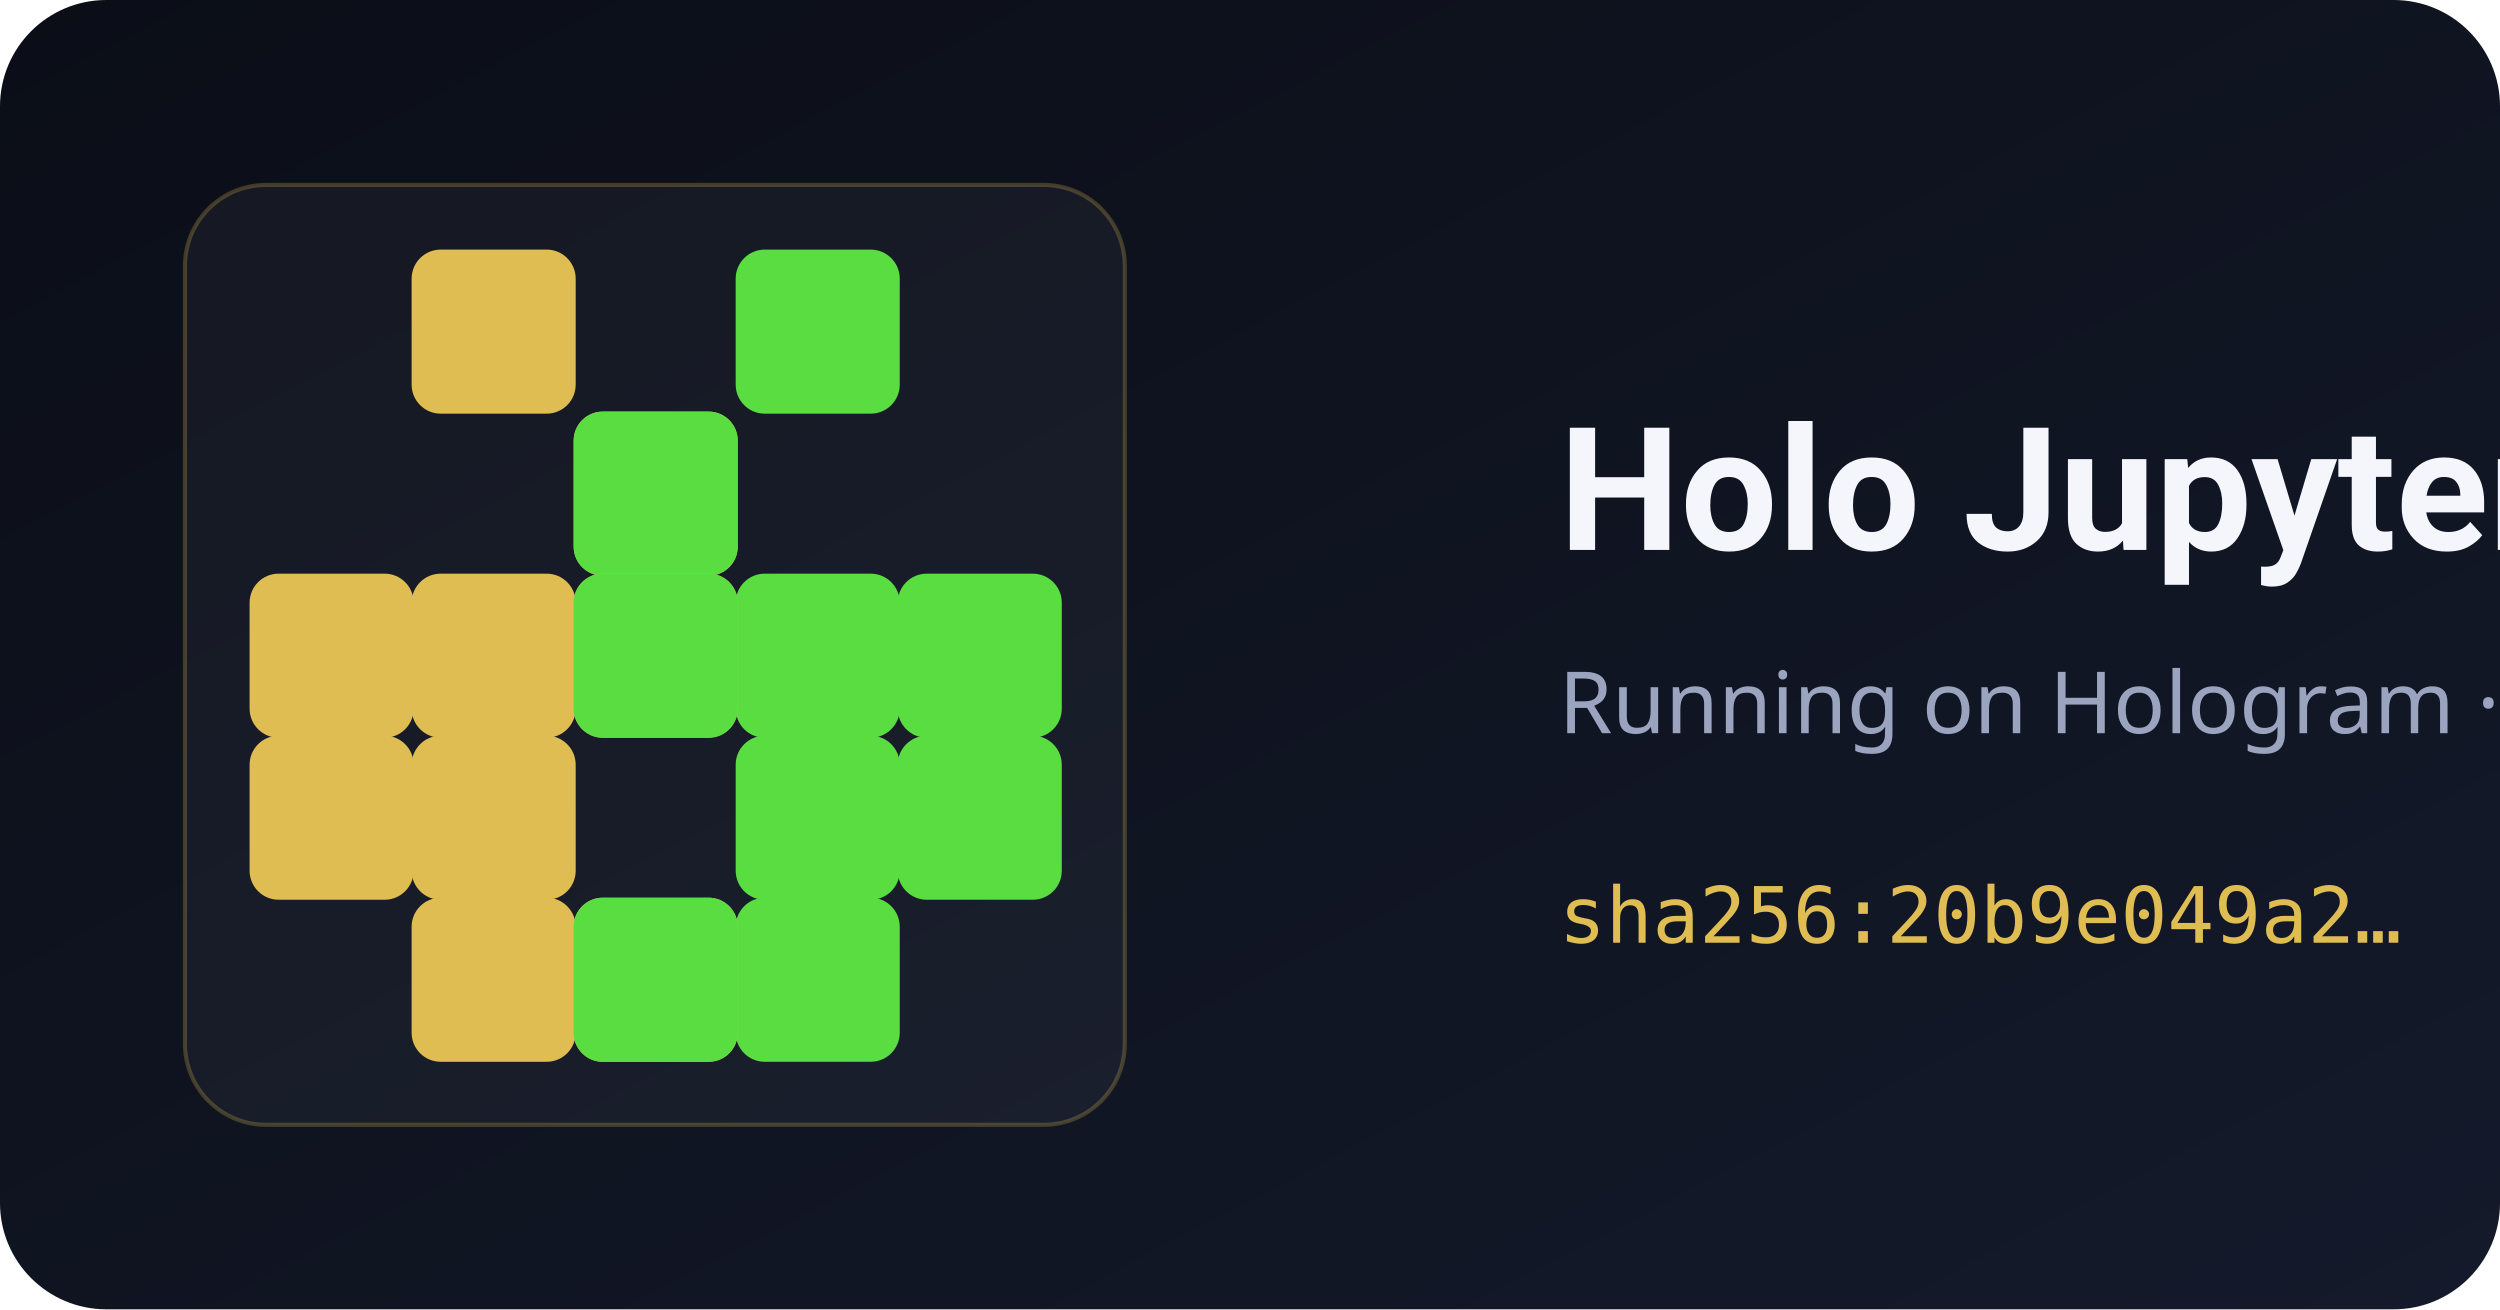
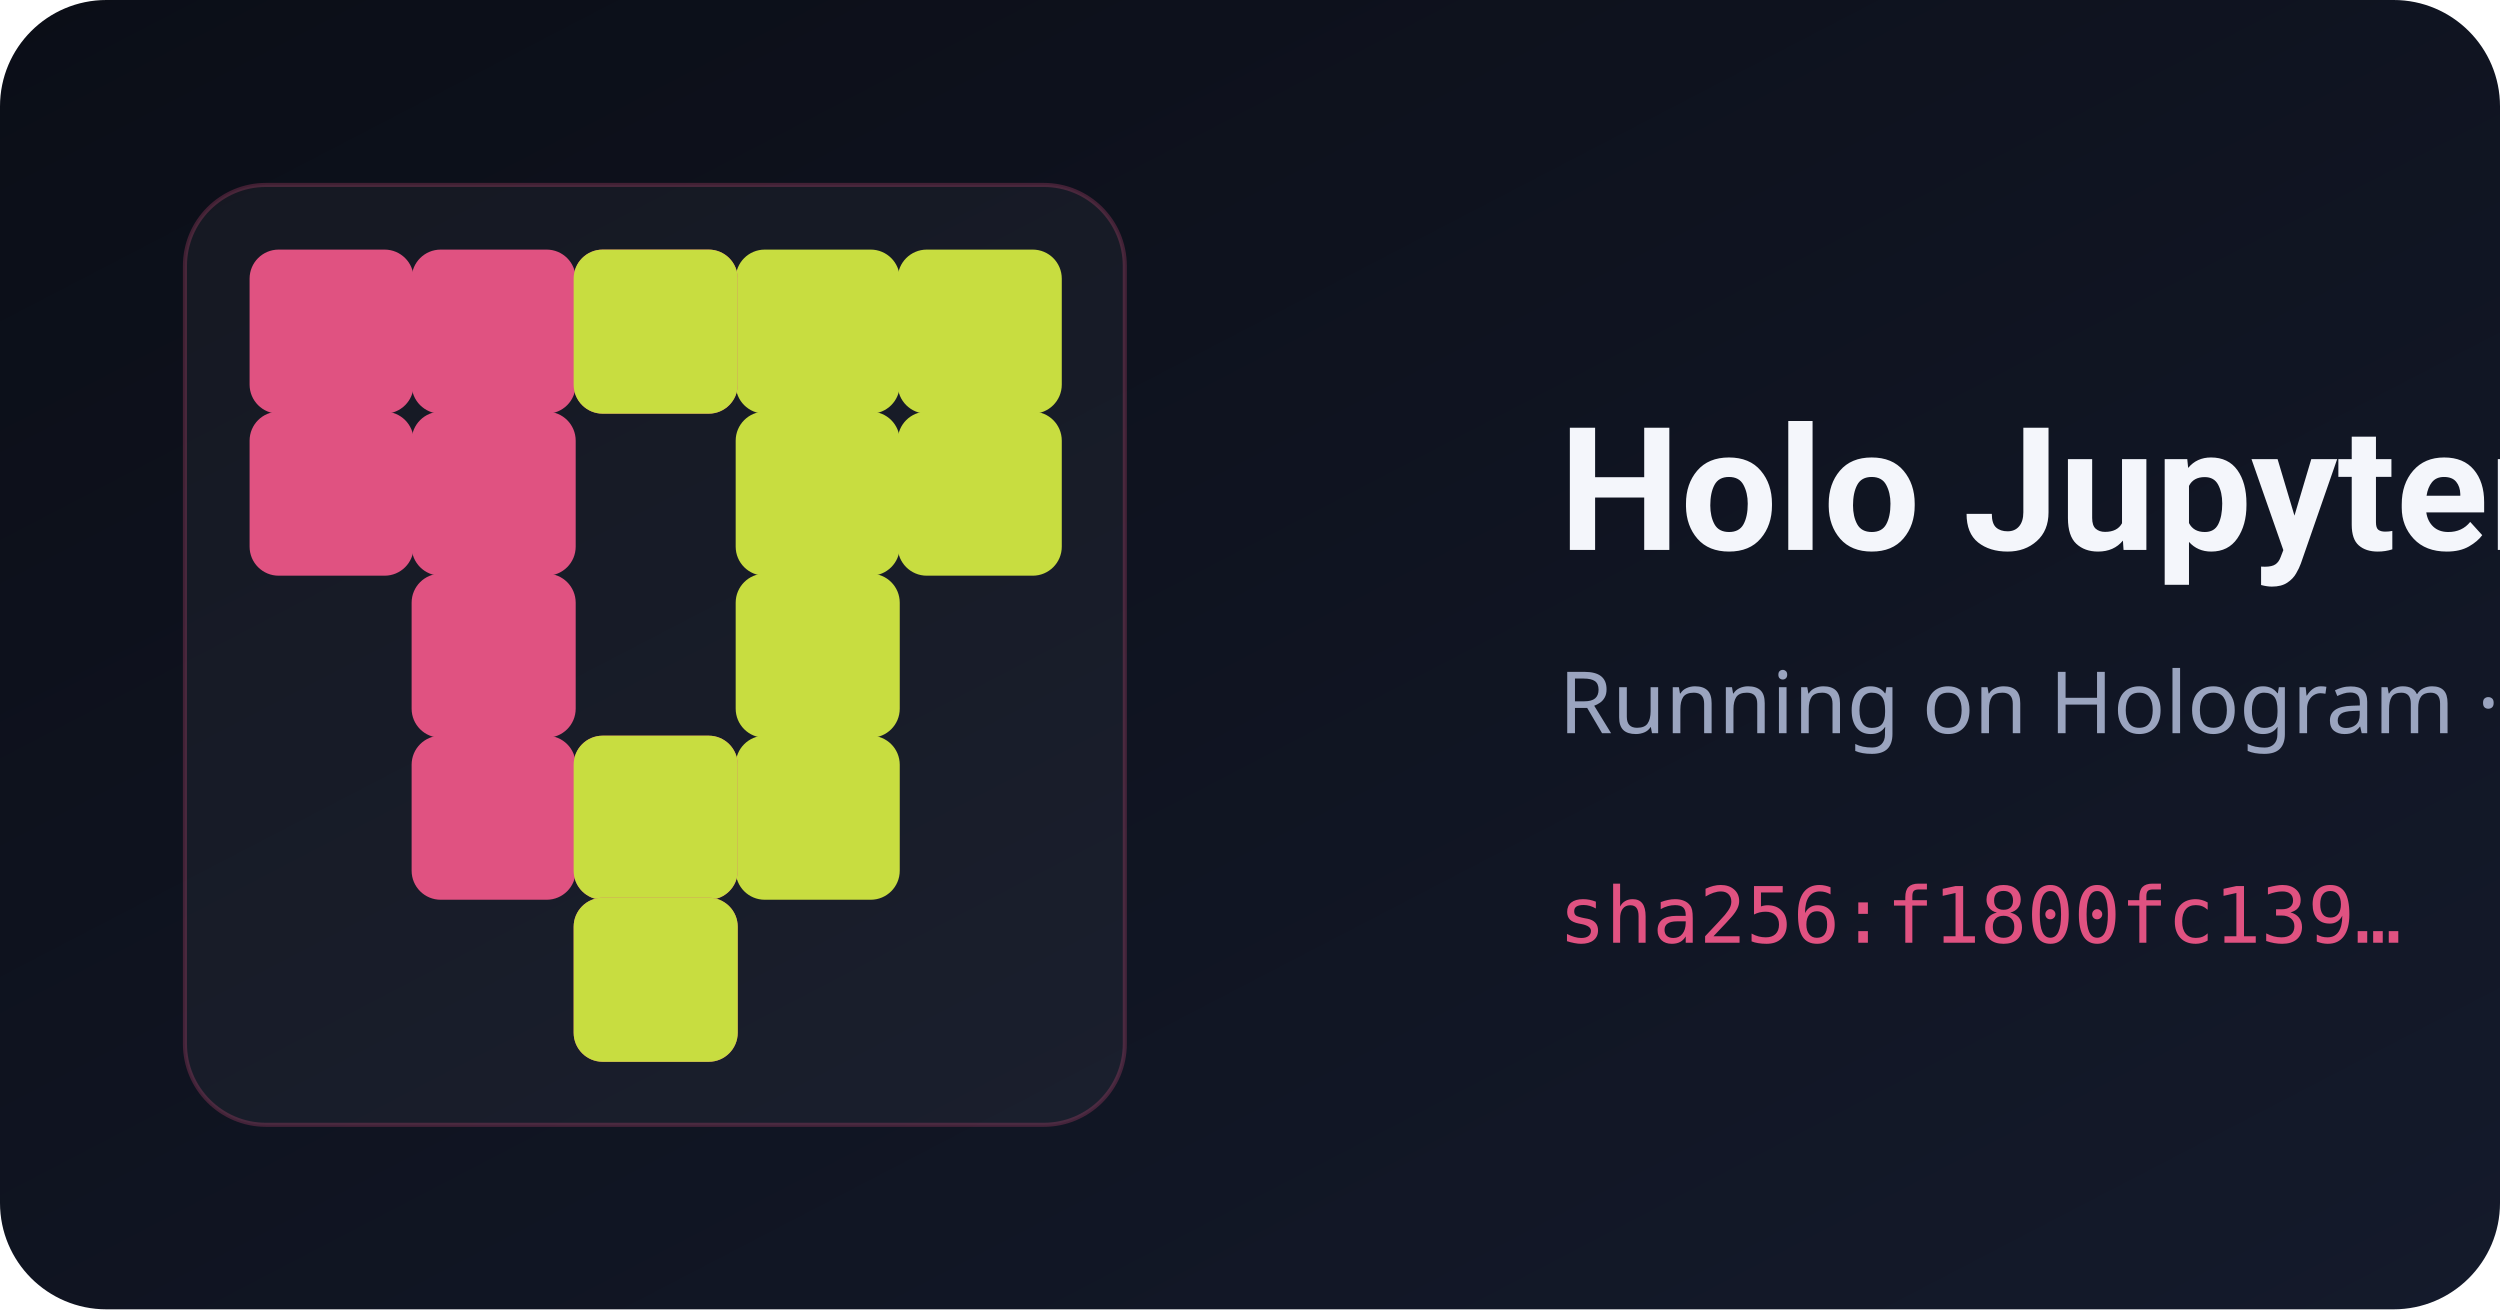
- <svg xmlns="http://www.w3.org/2000/svg" width="611" height="320" viewBox="0 0 611 320" role="img" aria-label="Holo Jupyter sha256:20b9e049a2…">
+ <svg xmlns="http://www.w3.org/2000/svg" width="611" height="320" viewBox="0 0 611 320" role="img" aria-label="Holo Jupyter sha256:f1800fc139…">
  <defs>
    <linearGradient id="bg" x1="0" y1="0" x2="1" y2="1">
      <stop offset="0" stop-color="#0b0e17" />
      <stop offset="1" stop-color="#141a2b" />
    </linearGradient>
  </defs>
  <rect width="611" height="320" rx="26" fill="url(#bg)" />
-   <rect x="45.2" y="45.2" width="229.7" height="229.7" rx="19.8" fill="#ffffff0a" stroke="hsl(45 70% 60%)" stroke-opacity="0.25" />
-   <rect x="100.6" y="61.0" width="40.1" height="40.1" rx="7.1" fill="hsl(45 70% 60%)" />
-   <rect x="179.8" y="61.0" width="40.1" height="40.1" rx="7.1" fill="hsl(110 70% 56%)" />
-   <rect x="140.2" y="100.6" width="40.1" height="40.1" rx="7.1" fill="hsl(45 70% 60%)" />
-   <rect x="140.2" y="100.6" width="40.1" height="40.1" rx="7.1" fill="hsl(110 70% 56%)" />
-   <rect x="61.0" y="140.2" width="40.1" height="40.1" rx="7.1" fill="hsl(45 70% 60%)" />
-   <rect x="219.4" y="140.2" width="40.1" height="40.1" rx="7.1" fill="hsl(110 70% 56%)" />
-   <rect x="100.6" y="140.2" width="40.1" height="40.1" rx="7.1" fill="hsl(45 70% 60%)" />
-   <rect x="179.8" y="140.2" width="40.1" height="40.1" rx="7.1" fill="hsl(110 70% 56%)" />
-   <rect x="140.2" y="140.2" width="40.1" height="40.1" rx="7.1" fill="hsl(45 70% 60%)" />
-   <rect x="140.2" y="140.2" width="40.1" height="40.1" rx="7.1" fill="hsl(110 70% 56%)" />
-   <rect x="61.0" y="179.8" width="40.1" height="40.1" rx="7.1" fill="hsl(45 70% 60%)" />
-   <rect x="219.4" y="179.8" width="40.1" height="40.1" rx="7.1" fill="hsl(110 70% 56%)" />
-   <rect x="100.6" y="179.8" width="40.1" height="40.1" rx="7.1" fill="hsl(45 70% 60%)" />
-   <rect x="179.8" y="179.8" width="40.1" height="40.1" rx="7.1" fill="hsl(110 70% 56%)" />
-   <rect x="100.6" y="219.4" width="40.1" height="40.1" rx="7.1" fill="hsl(45 70% 60%)" />
-   <rect x="179.8" y="219.4" width="40.1" height="40.1" rx="7.1" fill="hsl(110 70% 56%)" />
-   <rect x="140.2" y="219.4" width="40.1" height="40.1" rx="7.1" fill="hsl(45 70% 60%)" />
-   <rect x="140.2" y="219.4" width="40.1" height="40.1" rx="7.1" fill="hsl(110 70% 56%)" />
+   <rect x="45.2" y="45.2" width="229.7" height="229.7" rx="19.8" fill="#ffffff0a" stroke="hsl(340 70% 60%)" stroke-opacity="0.25" />
+   <rect x="61.0" y="61.0" width="40.1" height="40.1" rx="7.1" fill="hsl(340 70% 60%)" />
+   <rect x="219.4" y="61.0" width="40.1" height="40.1" rx="7.1" fill="hsl(68 70% 56%)" />
+   <rect x="100.6" y="61.0" width="40.1" height="40.1" rx="7.1" fill="hsl(340 70% 60%)" />
+   <rect x="179.8" y="61.0" width="40.1" height="40.1" rx="7.1" fill="hsl(68 70% 56%)" />
+   <rect x="140.2" y="61.0" width="40.1" height="40.1" rx="7.1" fill="hsl(340 70% 60%)" />
+   <rect x="140.2" y="61.0" width="40.1" height="40.1" rx="7.1" fill="hsl(68 70% 56%)" />
+   <rect x="61.0" y="100.6" width="40.1" height="40.1" rx="7.1" fill="hsl(340 70% 60%)" />
+   <rect x="219.4" y="100.6" width="40.1" height="40.1" rx="7.1" fill="hsl(68 70% 56%)" />
+   <rect x="100.6" y="100.6" width="40.1" height="40.1" rx="7.1" fill="hsl(340 70% 60%)" />
+   <rect x="179.8" y="100.6" width="40.1" height="40.1" rx="7.1" fill="hsl(68 70% 56%)" />
+   <rect x="100.6" y="140.2" width="40.1" height="40.1" rx="7.1" fill="hsl(340 70% 60%)" />
+   <rect x="179.8" y="140.2" width="40.1" height="40.1" rx="7.1" fill="hsl(68 70% 56%)" />
+   <rect x="100.6" y="179.8" width="40.1" height="40.1" rx="7.1" fill="hsl(340 70% 60%)" />
+   <rect x="179.8" y="179.8" width="40.1" height="40.1" rx="7.1" fill="hsl(68 70% 56%)" />
+   <rect x="140.2" y="179.8" width="40.1" height="40.1" rx="7.1" fill="hsl(340 70% 60%)" />
+   <rect x="140.2" y="179.8" width="40.1" height="40.1" rx="7.1" fill="hsl(68 70% 56%)" />
+   <rect x="140.2" y="219.4" width="40.1" height="40.1" rx="7.1" fill="hsl(340 70% 60%)" />
+   <rect x="140.2" y="219.4" width="40.1" height="40.1" rx="7.1" fill="hsl(68 70% 56%)" />
  <text x="381" y="134.4" font-family="ui-sans-serif,system-ui,Segoe UI,Roboto,sans-serif" font-size="42" font-weight="700" fill="#f4f6fb">Holo Jupyter</text>
  <text x="381" y="179.2" font-family="ui-sans-serif,system-ui,sans-serif" font-size="21" fill="#9aa4bf">Running on Hologram · live on your device</text>
-   <text x="381" y="230.4" font-family="ui-monospace,Menlo,Consolas,monospace" font-size="19" fill="hsl(45 70% 60%)">sha256:20b9e049a2…</text>
+   <text x="381" y="230.4" font-family="ui-monospace,Menlo,Consolas,monospace" font-size="19" fill="hsl(340 70% 60%)">sha256:f1800fc139…</text>
</svg>
